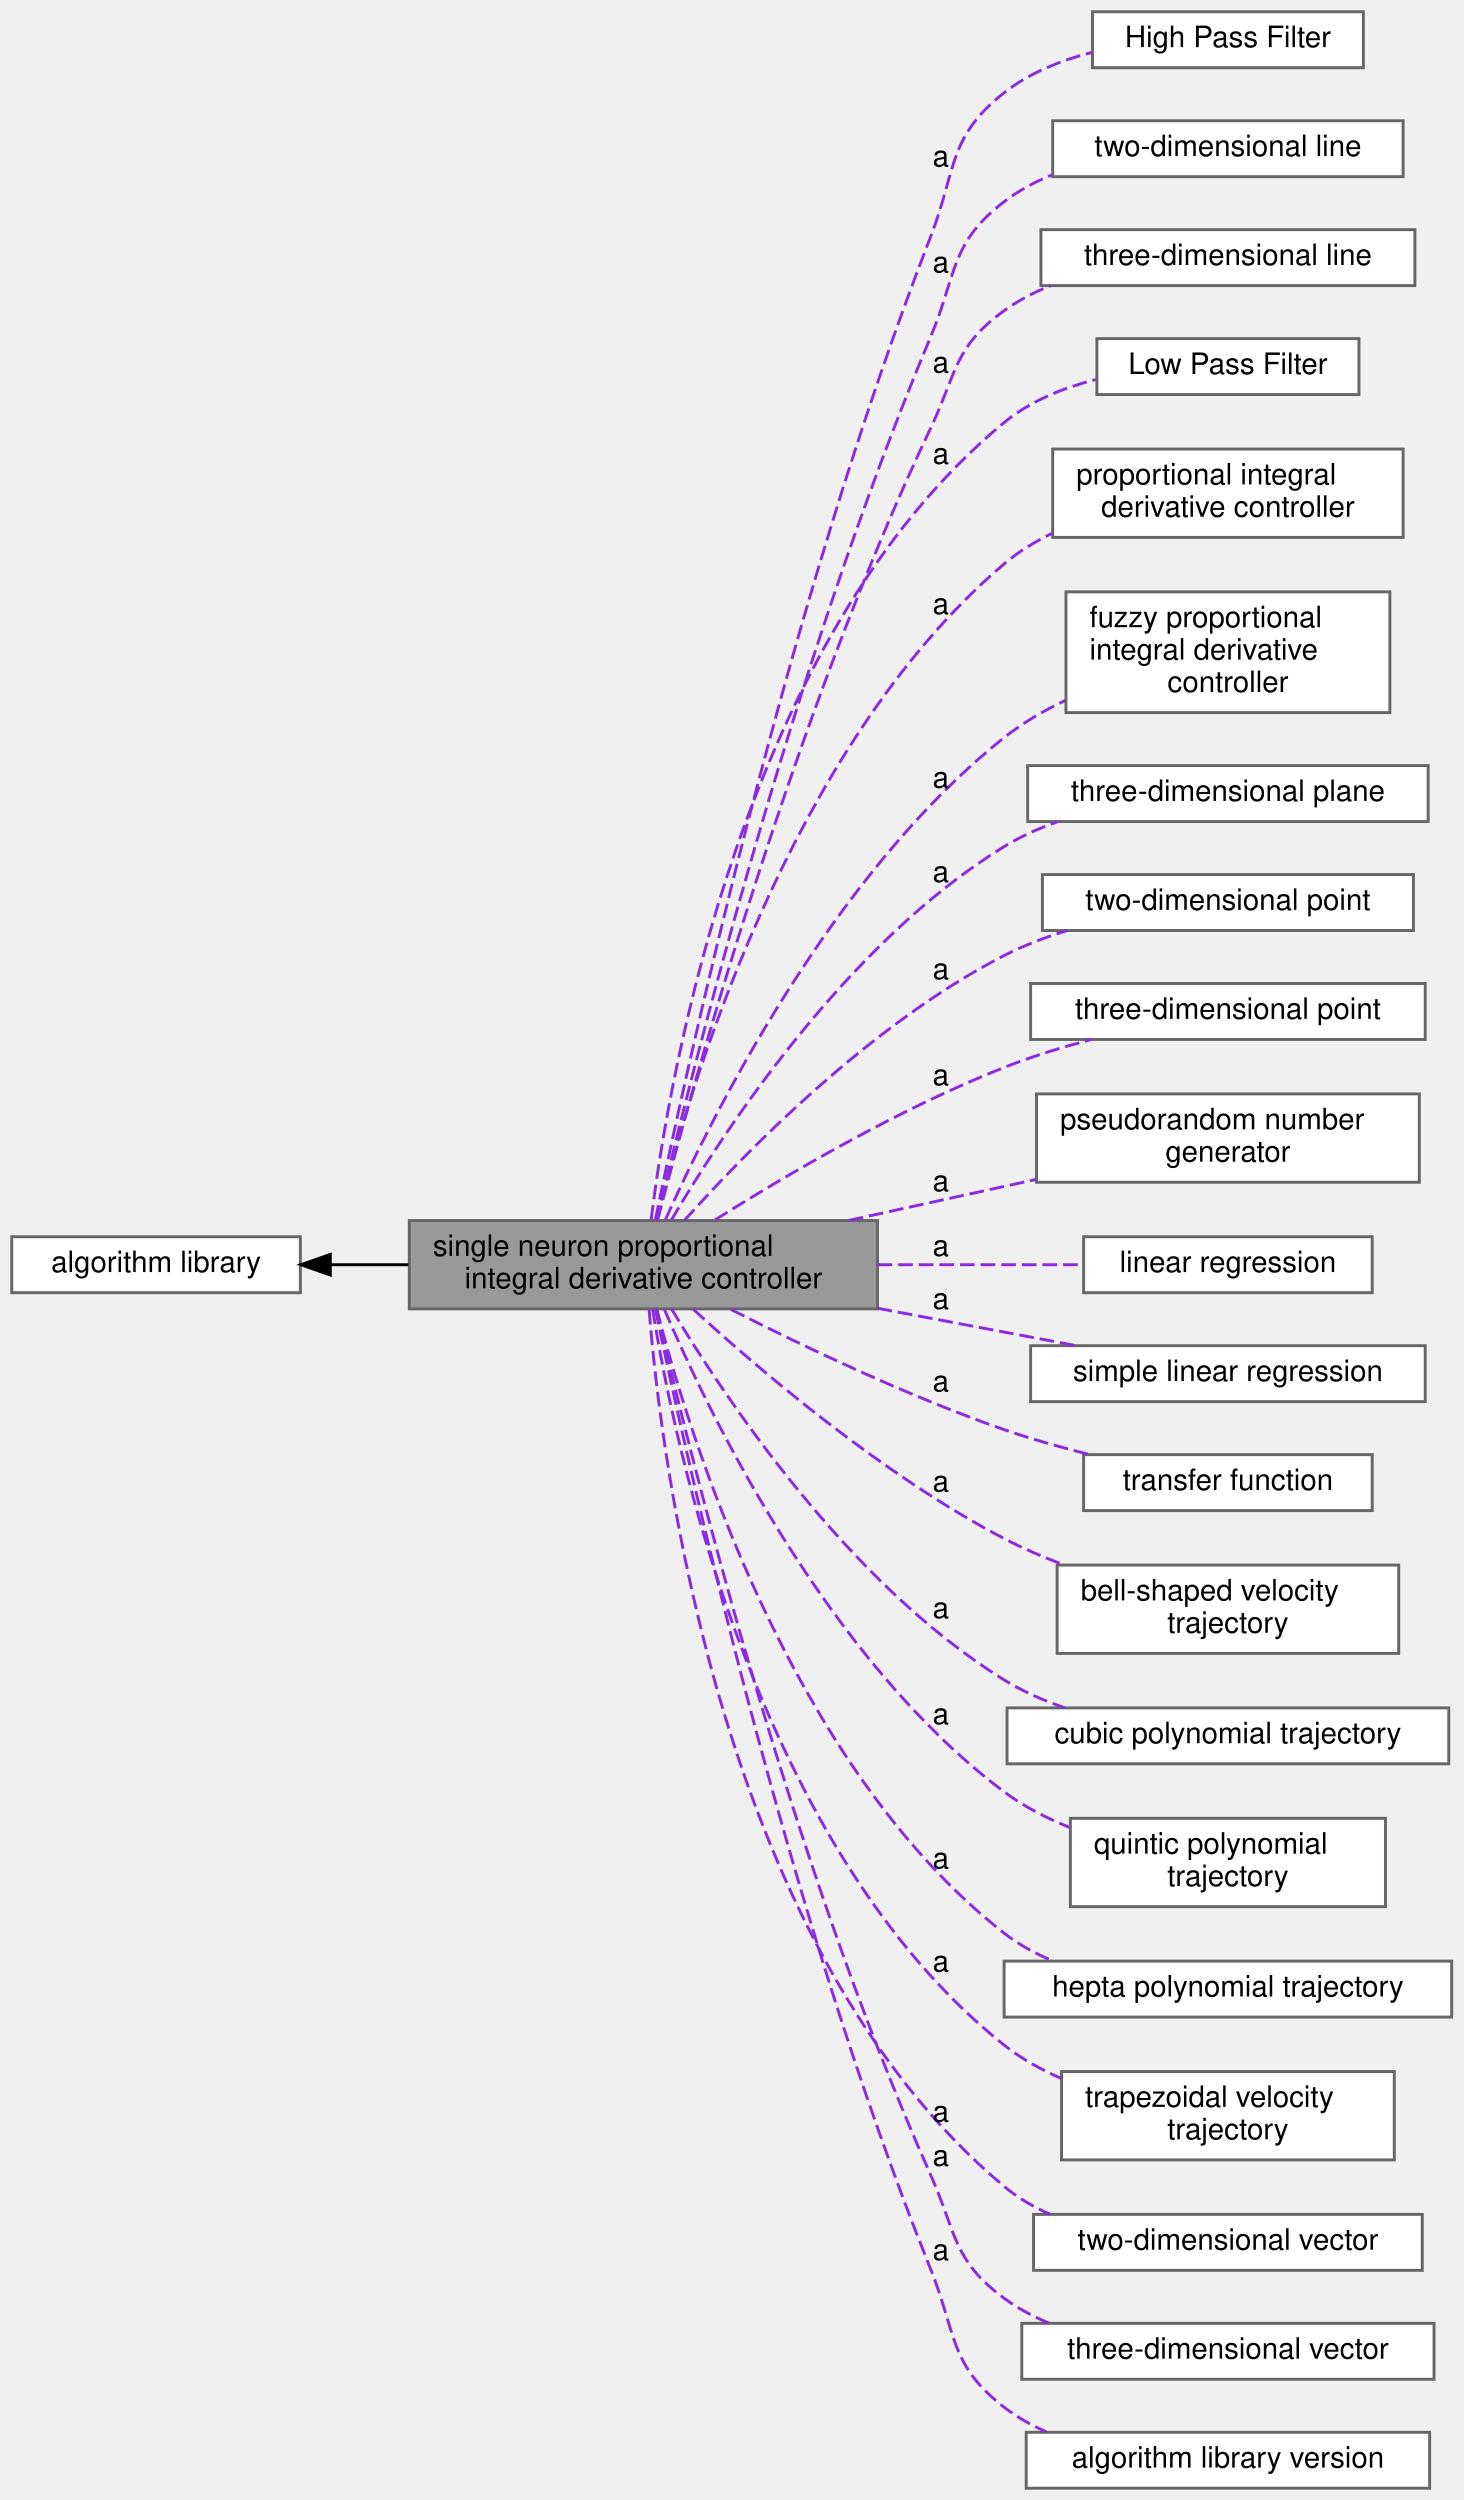
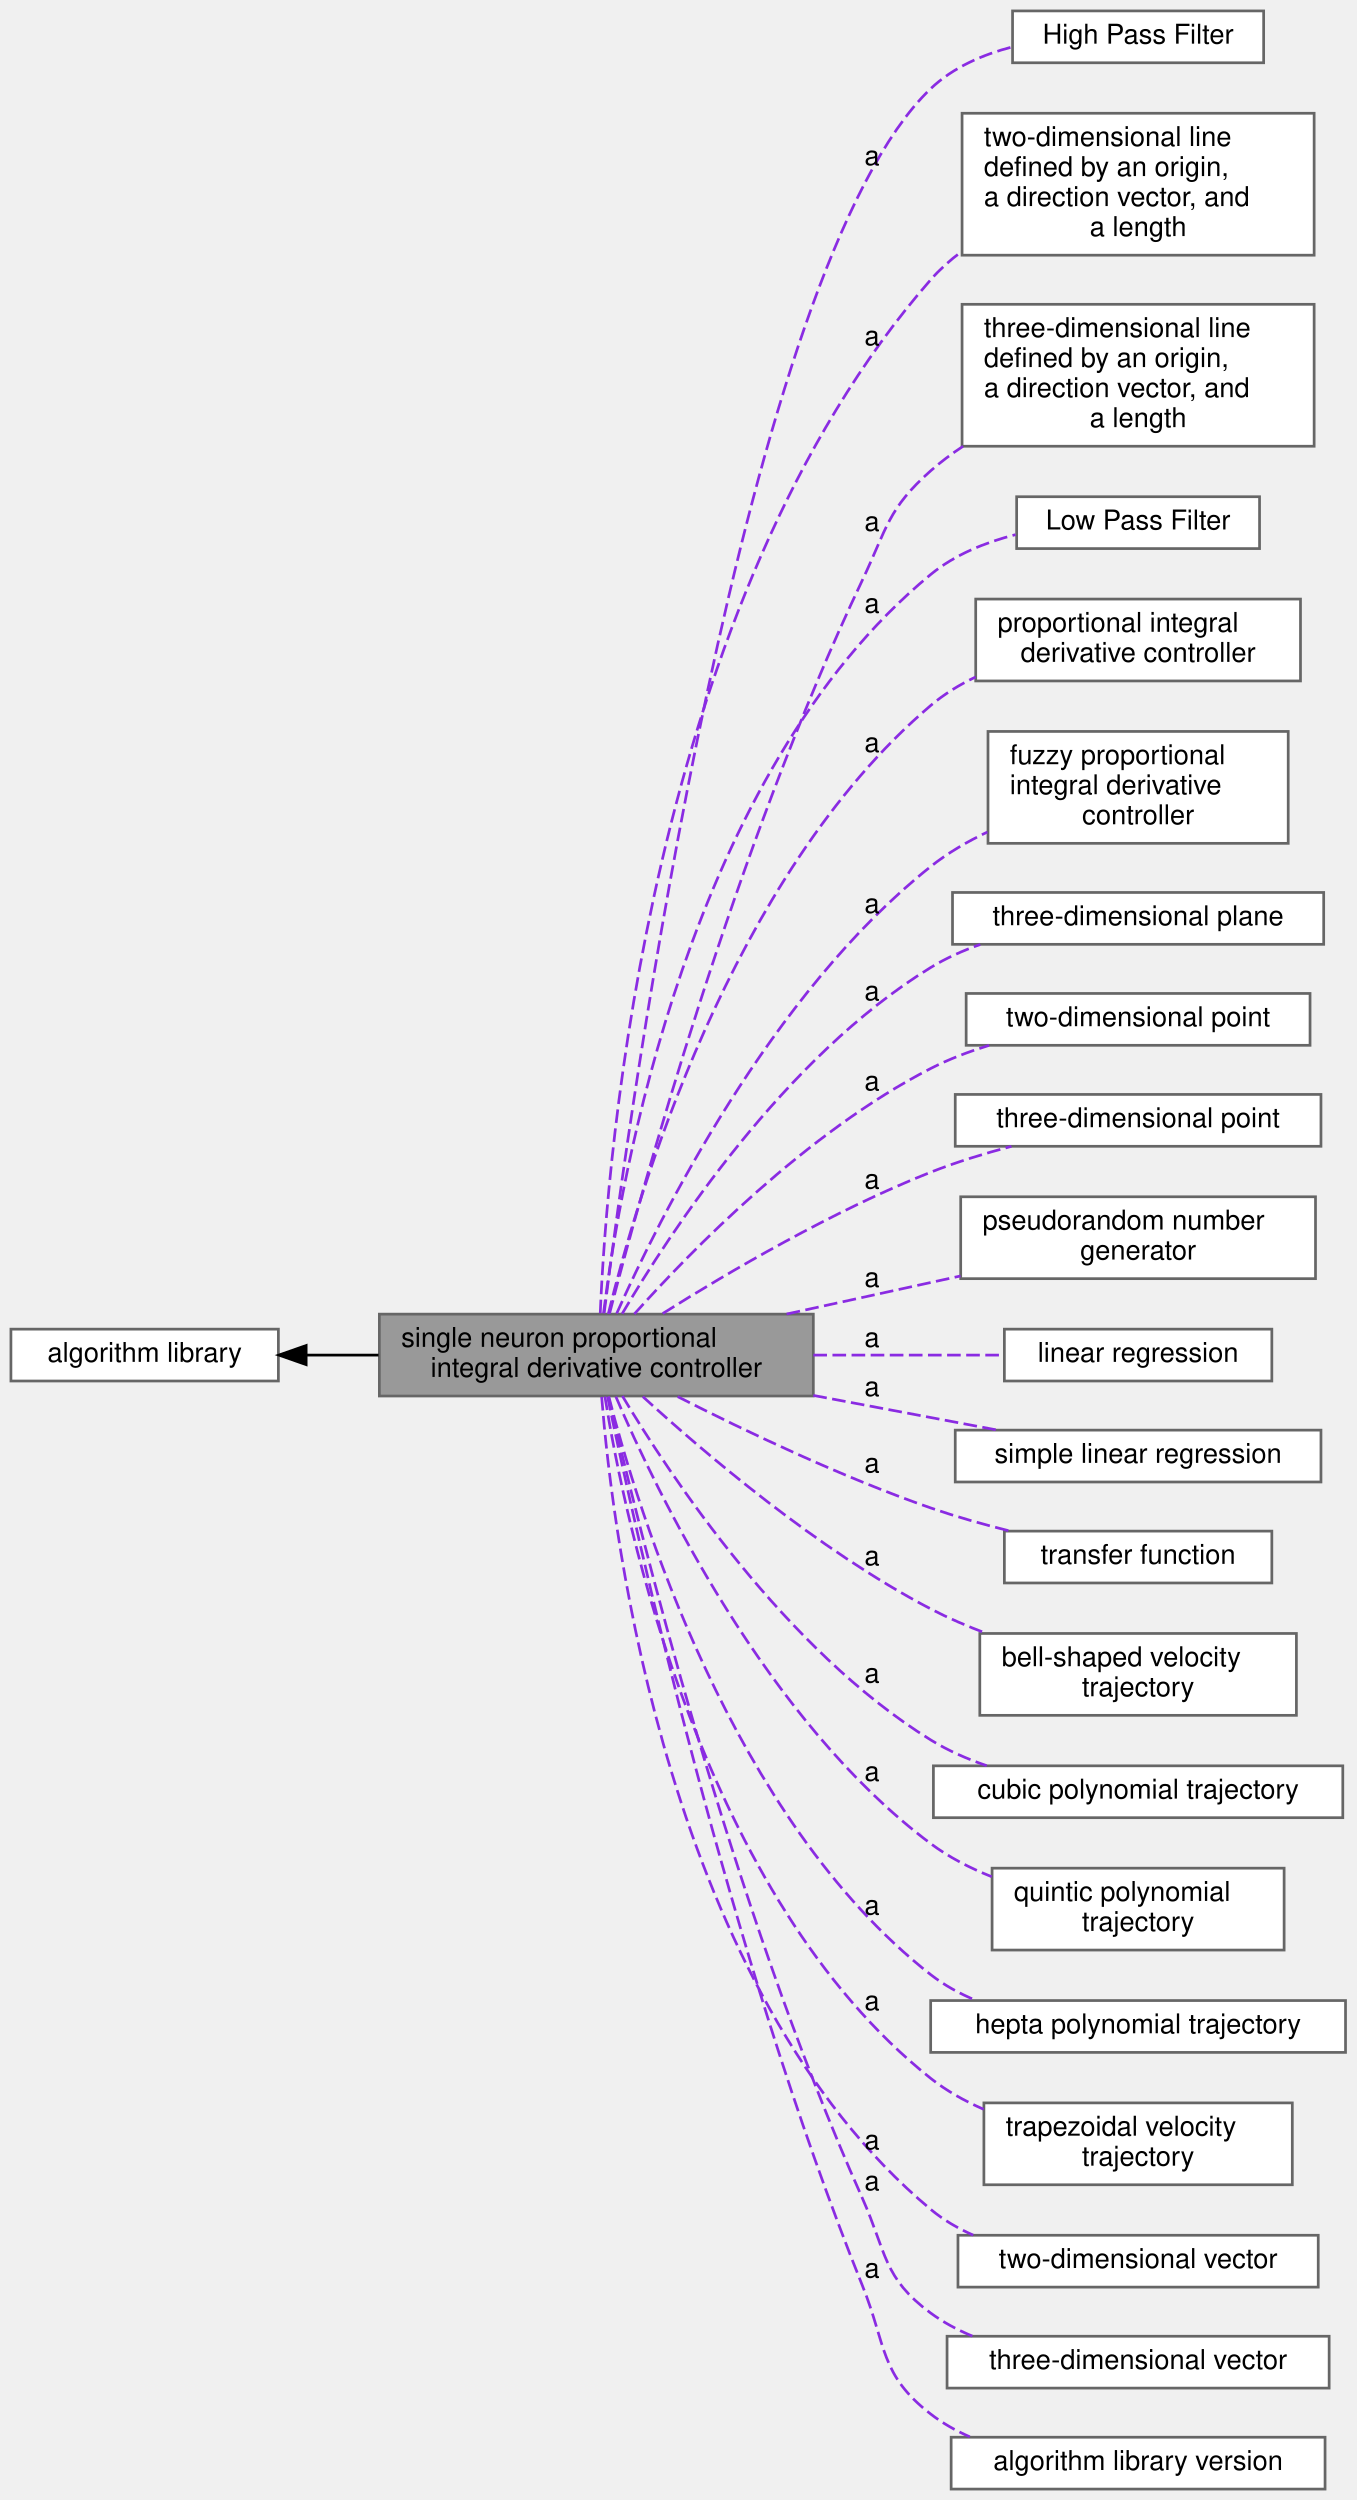
- <svg xmlns="http://www.w3.org/2000/svg" xmlns:xlink="http://www.w3.org/1999/xlink" width="497pt" height="849pt" viewBox="0.00 0.00 497.00 849.00">
-   <g id="graph0" class="graph" transform="scale(1 1) rotate(0) translate(4 845)">
+ <svg xmlns="http://www.w3.org/2000/svg" xmlns:xlink="http://www.w3.org/1999/xlink" width="497pt" height="916pt" viewBox="0.00 0.00 497.00 916.00">
+   <g id="graph0" class="graph" transform="scale(1 1) rotate(0) translate(4 912)">
    <g id="Node000003" class="node">
      <g id="a_Node000003">
        <a xlink:href="../../d5/d49/group__a__hpf.html" target="_top" xlink:title=" ">
-           <polygon fill="white" stroke="#666666" points="459,-841 367,-841 367,-822 459,-822 459,-841" />
-           <text text-anchor="middle" x="413" y="-829" font-family="Helvetica,sans-Serif" font-size="10.00">High Pass Filter</text>
+           <polygon fill="white" stroke="#666666" points="459,-908 367,-908 367,-889 459,-889 459,-908" />
+           <text text-anchor="middle" x="413" y="-896" font-family="Helvetica,sans-Serif" font-size="10.00">High Pass Filter</text>
        </a>
      </g>
    </g>
    <g id="Node000004" class="node">
      <g id="a_Node000004">
        <a xlink:href="../../dd/d35/group__a__line2.html" target="_top" xlink:title=" ">
-           <polygon fill="white" stroke="#666666" points="472.5,-804 353.5,-804 353.5,-785 472.5,-785 472.5,-804" />
-           <text text-anchor="middle" x="413" y="-792" font-family="Helvetica,sans-Serif" font-size="10.00">two-dimensional line</text>
+           <polygon fill="white" stroke="#666666" points="477.5,-870.5 348.5,-870.5 348.5,-818.5 477.5,-818.5 477.5,-870.5" />
+           <text text-anchor="start" x="356.5" y="-858.5" font-family="Helvetica,sans-Serif" font-size="10.00">two-dimensional line</text>
+           <text text-anchor="start" x="356.5" y="-847.5" font-family="Helvetica,sans-Serif" font-size="10.00"> defined by an origin,</text>
+           <text text-anchor="start" x="356.5" y="-836.5" font-family="Helvetica,sans-Serif" font-size="10.00"> a direction vector, and</text>
+           <text text-anchor="middle" x="413" y="-825.5" font-family="Helvetica,sans-Serif" font-size="10.00"> a length</text>
        </a>
      </g>
    </g>
    <g id="Node000005" class="node">
      <g id="a_Node000005">
        <a xlink:href="../../d8/ddb/group__a__line3.html" target="_top" xlink:title=" ">
-           <polygon fill="white" stroke="#666666" points="476.5,-767 349.5,-767 349.5,-748 476.5,-748 476.5,-767" />
-           <text text-anchor="middle" x="413" y="-755" font-family="Helvetica,sans-Serif" font-size="10.00">three-dimensional line</text>
+           <polygon fill="white" stroke="#666666" points="477.5,-800.5 348.5,-800.5 348.5,-748.5 477.5,-748.5 477.5,-800.5" />
+           <text text-anchor="start" x="356.5" y="-788.5" font-family="Helvetica,sans-Serif" font-size="10.00">three-dimensional line</text>
+           <text text-anchor="start" x="356.5" y="-777.5" font-family="Helvetica,sans-Serif" font-size="10.00"> defined by an origin,</text>
+           <text text-anchor="start" x="356.5" y="-766.5" font-family="Helvetica,sans-Serif" font-size="10.00"> a direction vector, and</text>
+           <text text-anchor="middle" x="413" y="-755.5" font-family="Helvetica,sans-Serif" font-size="10.00"> a length</text>
        </a>
      </g>
    </g>
    <g id="Node000006" class="node">
      <g id="a_Node000006">
        <a xlink:href="../../d0/dae/group__a__lpf.html" target="_top" xlink:title=" ">
          <polygon fill="white" stroke="#666666" points="457.5,-730 368.5,-730 368.5,-711 457.5,-711 457.5,-730" />
          <text text-anchor="middle" x="413" y="-718" font-family="Helvetica,sans-Serif" font-size="10.00">Low Pass Filter</text>
        </a>
      </g>
    </g>
    <g id="Node000007" class="node">
      <g id="a_Node000007">
        <a xlink:href="../../dd/d81/group__a__pid.html" target="_top" xlink:title=" ">
          <polygon fill="white" stroke="#666666" points="472.5,-692.5 353.5,-692.5 353.5,-662.5 472.5,-662.5 472.5,-692.5" />
          <text text-anchor="start" x="361.5" y="-680.5" font-family="Helvetica,sans-Serif" font-size="10.00">proportional integral</text>
          <text text-anchor="middle" x="413" y="-669.5" font-family="Helvetica,sans-Serif" font-size="10.00"> derivative controller</text>
        </a>
      </g>
    </g>
    <g id="Node000008" class="node">
      <g id="a_Node000008">
        <a xlink:href="../../d9/da5/group__a__pid__fuzzy.html" target="_top" xlink:title=" ">
          <polygon fill="white" stroke="#666666" points="468,-644 358,-644 358,-603 468,-603 468,-644" />
          <text text-anchor="start" x="366" y="-632" font-family="Helvetica,sans-Serif" font-size="10.00">fuzzy proportional</text>
          <text text-anchor="start" x="366" y="-621" font-family="Helvetica,sans-Serif" font-size="10.00"> integral derivative</text>
          <text text-anchor="middle" x="413" y="-610" font-family="Helvetica,sans-Serif" font-size="10.00"> controller</text>
        </a>
      </g>
    </g>
    <g id="Node000001" class="node">
      <g id="a_Node000001">
        <a xlink:title=" ">
          <polygon fill="#999999" stroke="#666666" points="294,-430.5 135,-430.5 135,-400.5 294,-400.5 294,-430.5" />
          <text text-anchor="start" x="143" y="-418.5" font-family="Helvetica,sans-Serif" font-size="10.00">single neuron proportional</text>
          <text text-anchor="middle" x="214.5" y="-407.5" font-family="Helvetica,sans-Serif" font-size="10.00"> integral derivative controller</text>
        </a>
      </g>
    </g>
    <g id="edge2" class="edge">
-       <path fill="none" stroke="blueviolet" stroke-dasharray="5,2" d="M218.57,-430.82C228.73,-480.22 263.37,-639.41 312,-764.5 320.86,-787.29 317.8,-798.37 337,-813.5 345.52,-820.21 356.16,-824.48 366.72,-827.18" />
-       <text text-anchor="middle" x="315.5" y="-788.5" font-family="Helvetica,sans-Serif" font-size="10.00">a</text>
+       <path fill="none" stroke="blueviolet" stroke-dasharray="5,2" d="M217.37,-430.93C226.53,-504.04 269.04,-814.72 337,-879.5 345.17,-887.29 356.05,-892.01 366.99,-894.84" />
+       <text text-anchor="middle" x="315.5" y="-851.5" font-family="Helvetica,sans-Serif" font-size="10.00">a</text>
    </g>
    <g id="edge3" class="edge">
-       <path fill="none" stroke="blueviolet" stroke-dasharray="5,2" d="M218.99,-430.63C229.85,-476.72 265.17,-618.96 312,-730.5 321.01,-751.95 318.54,-762.34 337,-776.5 341.89,-780.25 347.44,-783.23 353.26,-785.6" />
-       <text text-anchor="middle" x="315.5" y="-752.5" font-family="Helvetica,sans-Serif" font-size="10.00">a</text>
+       <path fill="none" stroke="blueviolet" stroke-dasharray="5,2" d="M215.93,-430.81C218.33,-487.98 234.04,-691.76 337,-809.5 340.31,-813.29 344.12,-816.69 348.22,-819.75" />
+       <text text-anchor="middle" x="315.5" y="-785.5" font-family="Helvetica,sans-Serif" font-size="10.00">a</text>
    </g>
    <g id="edge4" class="edge">
-       <path fill="none" stroke="blueviolet" stroke-dasharray="5,2" d="M219.35,-430.76C230.55,-474.1 265.34,-601.17 312,-699.5 320.99,-718.44 319.98,-727.25 337,-739.5 341.78,-742.94 347.14,-745.73 352.72,-747.99" />
-       <text text-anchor="middle" x="315.5" y="-718.5" font-family="Helvetica,sans-Serif" font-size="10.00">a</text>
+       <path fill="none" stroke="blueviolet" stroke-dasharray="5,2" d="M219.35,-430.76C230.55,-474.1 265.34,-601.17 312,-699.5 320.99,-718.44 321.3,-725.61 337,-739.5 340.66,-742.74 344.67,-745.73 348.87,-748.49" />
+       <text text-anchor="middle" x="315.5" y="-717.5" font-family="Helvetica,sans-Serif" font-size="10.00">a</text>
    </g>
    <g id="edge5" class="edge">
      <path fill="none" stroke="blueviolet" stroke-dasharray="5,2" d="M217.13,-430.81C223.09,-478.96 248.31,-628.44 337,-701.5 345.81,-708.76 357.04,-713.29 368.11,-716.11" />
      <text text-anchor="middle" x="315.5" y="-687.5" font-family="Helvetica,sans-Serif" font-size="10.00">a</text>
    </g>
    <g id="edge6" class="edge">
      <path fill="none" stroke="blueviolet" stroke-dasharray="5,2" d="M218.88,-430.57C229.05,-472.39 263.28,-590.87 337,-653.5 341.9,-657.66 347.52,-661.1 353.45,-663.95" />
      <text text-anchor="middle" x="315.5" y="-636.5" font-family="Helvetica,sans-Serif" font-size="10.00">a</text>
    </g>
    <g id="edge7" class="edge">
      <path fill="none" stroke="blueviolet" stroke-dasharray="5,2" d="M221.96,-430.74C237.12,-464.79 278.2,-547.75 337,-594.5 343.23,-599.45 350.4,-603.64 357.79,-607.15" />
      <text text-anchor="middle" x="315.5" y="-577.5" font-family="Helvetica,sans-Serif" font-size="10.00">a</text>
    </g>
    <g id="Node000009" class="node">
      <g id="a_Node000009">
        <a xlink:href="../../db/d44/group__a__plane.html" target="_top" xlink:title=" ">
          <polygon fill="white" stroke="#666666" points="481,-585 345,-585 345,-566 481,-566 481,-585" />
          <text text-anchor="middle" x="413" y="-573" font-family="Helvetica,sans-Serif" font-size="10.00">three-dimensional plane</text>
        </a>
      </g>
    </g>
    <g id="edge8" class="edge">
      <path fill="none" stroke="blueviolet" stroke-dasharray="5,2" d="M223.98,-430.67C241.22,-460.03 283.32,-524.64 337,-557.5 342.6,-560.93 348.8,-563.7 355.17,-565.95" />
      <text text-anchor="middle" x="315.5" y="-545.5" font-family="Helvetica,sans-Serif" font-size="10.00">a</text>
    </g>
    <g id="Node000010" class="node">
      <g id="a_Node000010">
        <a xlink:href="../../d2/d21/group__a__point2.html" target="_top" xlink:title=" ">
          <polygon fill="white" stroke="#666666" points="476,-548 350,-548 350,-529 476,-529 476,-548" />
          <text text-anchor="middle" x="413" y="-536" font-family="Helvetica,sans-Serif" font-size="10.00">two-dimensional point</text>
        </a>
      </g>
    </g>
    <g id="edge9" class="edge">
      <path fill="none" stroke="blueviolet" stroke-dasharray="5,2" d="M228.43,-430.56C249.03,-453.56 291.61,-497.21 337,-520.5 343.67,-523.92 351.01,-526.71 358.41,-528.98" />
      <text text-anchor="middle" x="315.5" y="-512.5" font-family="Helvetica,sans-Serif" font-size="10.00">a</text>
    </g>
    <g id="Node000011" class="node">
      <g id="a_Node000011">
        <a xlink:href="../../de/d3c/group__a__point3.html" target="_top" xlink:title=" ">
          <polygon fill="white" stroke="#666666" points="480,-511 346,-511 346,-492 480,-492 480,-511" />
          <text text-anchor="middle" x="413" y="-499" font-family="Helvetica,sans-Serif" font-size="10.00">three-dimensional point</text>
        </a>
      </g>
    </g>
    <g id="edge10" class="edge">
      <path fill="none" stroke="blueviolet" stroke-dasharray="5,2" d="M238.82,-430.73C262.65,-445.71 301.15,-468.35 337,-482.5 346.37,-486.2 356.69,-489.36 366.59,-491.98" />
      <text text-anchor="middle" x="315.5" y="-476.5" font-family="Helvetica,sans-Serif" font-size="10.00">a</text>
    </g>
    <g id="Node000012" class="node">
      <g id="a_Node000012">
        <a xlink:href="../../d9/d8d/group__a__rand.html" target="_top" xlink:title=" ">
          <polygon fill="white" stroke="#666666" points="478,-473.5 348,-473.5 348,-443.5 478,-443.5 478,-473.5" />
          <text text-anchor="start" x="356" y="-461.5" font-family="Helvetica,sans-Serif" font-size="10.00">pseudorandom number</text>
          <text text-anchor="middle" x="413" y="-450.5" font-family="Helvetica,sans-Serif" font-size="10.00"> generator</text>
        </a>
      </g>
    </g>
    <g id="edge11" class="edge">
      <path fill="none" stroke="blueviolet" stroke-dasharray="5,2" d="M284.23,-430.54C304.92,-435.07 327.54,-440.02 347.93,-444.48" />
      <text text-anchor="middle" x="315.5" y="-440.5" font-family="Helvetica,sans-Serif" font-size="10.00">a</text>
    </g>
    <g id="Node000013" class="node">
      <g id="a_Node000013">
        <a xlink:href="../../d8/d67/group__a__regress__linear.html" target="_top" xlink:title=" ">
          <polygon fill="white" stroke="#666666" points="462,-425 364,-425 364,-406 462,-406 462,-425" />
          <text text-anchor="middle" x="413" y="-413" font-family="Helvetica,sans-Serif" font-size="10.00">linear regression</text>
        </a>
      </g>
    </g>
    <g id="edge12" class="edge">
      <path fill="none" stroke="blueviolet" stroke-dasharray="5,2" d="M294.01,-415.5C317.63,-415.5 342.85,-415.5 363.88,-415.5" />
      <text text-anchor="middle" x="315.5" y="-418.5" font-family="Helvetica,sans-Serif" font-size="10.00">a</text>
    </g>
    <g id="Node000014" class="node">
      <g id="a_Node000014">
        <a xlink:href="../../d9/ddc/group__a__regress__simple.html" target="_top" xlink:title=" ">
          <polygon fill="white" stroke="#666666" points="480,-388 346,-388 346,-369 480,-369 480,-388" />
          <text text-anchor="middle" x="413" y="-376" font-family="Helvetica,sans-Serif" font-size="10.00">simple linear regression</text>
        </a>
      </g>
    </g>
    <g id="edge13" class="edge">
      <path fill="none" stroke="blueviolet" stroke-dasharray="5,2" d="M294.01,-400.72C316.67,-396.45 340.8,-391.91 361.29,-388.05" />
      <text text-anchor="middle" x="315.5" y="-400.5" font-family="Helvetica,sans-Serif" font-size="10.00">a</text>
    </g>
    <g id="Node000015" class="node">
      <g id="a_Node000015">
        <a xlink:href="../../dd/dce/group__a__tf.html" target="_top" xlink:title=" ">
          <polygon fill="white" stroke="#666666" points="462,-351 364,-351 364,-332 462,-332 462,-351" />
          <text text-anchor="middle" x="413" y="-339" font-family="Helvetica,sans-Serif" font-size="10.00">transfer function</text>
        </a>
      </g>
    </g>
    <g id="edge14" class="edge">
      <path fill="none" stroke="blueviolet" stroke-dasharray="5,2" d="M244.3,-400.27C268.51,-387.95 304.3,-370.84 337,-359.5 346.24,-356.3 356.3,-353.46 365.98,-351.04" />
      <text text-anchor="middle" x="315.5" y="-372.5" font-family="Helvetica,sans-Serif" font-size="10.00">a</text>
    </g>
    <g id="Node000016" class="node">
      <g id="a_Node000016">
        <a xlink:href="../../d1/d83/group__a__trajbell.html" target="_top" xlink:title=" ">
          <polygon fill="white" stroke="#666666" points="471,-313.5 355,-313.5 355,-283.5 471,-283.5 471,-313.5" />
          <text text-anchor="start" x="363" y="-301.5" font-family="Helvetica,sans-Serif" font-size="10.00">bell-shaped velocity</text>
          <text text-anchor="middle" x="413" y="-290.5" font-family="Helvetica,sans-Serif" font-size="10.00"> trajectory</text>
        </a>
      </g>
    </g>
    <g id="edge15" class="edge">
      <path fill="none" stroke="blueviolet" stroke-dasharray="5,2" d="M231.54,-400.27C253.67,-379.99 295.56,-344.15 337,-322.5 343.42,-319.14 350.4,-316.15 357.43,-313.51" />
      <text text-anchor="middle" x="315.5" y="-338.5" font-family="Helvetica,sans-Serif" font-size="10.00">a</text>
    </g>
    <g id="Node000017" class="node">
      <g id="a_Node000017">
        <a xlink:href="../../d3/d60/group__a__trajpoly3.html" target="_top" xlink:title=" ">
          <polygon fill="white" stroke="#666666" points="488,-265 338,-265 338,-246 488,-246 488,-265" />
          <text text-anchor="middle" x="413" y="-253" font-family="Helvetica,sans-Serif" font-size="10.00">cubic polynomial trajectory</text>
        </a>
      </g>
    </g>
    <g id="edge16" class="edge">
      <path fill="none" stroke="blueviolet" stroke-dasharray="5,2" d="M224.05,-400.5C241.4,-371.44 283.68,-307.47 337,-274.5 343.28,-270.61 350.33,-267.52 357.52,-265.06" />
      <text text-anchor="middle" x="315.5" y="-295.5" font-family="Helvetica,sans-Serif" font-size="10.00">a</text>
    </g>
    <g id="Node000018" class="node">
      <g id="a_Node000018">
        <a xlink:href="../../d6/dfe/group__a__trajpoly5.html" target="_top" xlink:title=" ">
          <polygon fill="white" stroke="#666666" points="466.5,-227.5 359.5,-227.5 359.5,-197.5 466.5,-197.5 466.5,-227.5" />
          <text text-anchor="start" x="367.5" y="-215.5" font-family="Helvetica,sans-Serif" font-size="10.00">quintic polynomial</text>
          <text text-anchor="middle" x="413" y="-204.5" font-family="Helvetica,sans-Serif" font-size="10.00"> trajectory</text>
        </a>
      </g>
    </g>
    <g id="edge17" class="edge">
      <path fill="none" stroke="blueviolet" stroke-dasharray="5,2" d="M221.65,-400.27C236.32,-365.85 276.69,-281.6 337,-236.5 343.68,-231.51 351.43,-227.53 359.37,-224.37" />
      <text text-anchor="middle" x="315.5" y="-259.5" font-family="Helvetica,sans-Serif" font-size="10.00">a</text>
    </g>
    <g id="Node000019" class="node">
      <g id="a_Node000019">
        <a xlink:href="../../df/d82/group__a__trajpoly7.html" target="_top" xlink:title=" ">
          <polygon fill="white" stroke="#666666" points="489,-179 337,-179 337,-160 489,-160 489,-179" />
          <text text-anchor="middle" x="413" y="-167" font-family="Helvetica,sans-Serif" font-size="10.00">hepta polynomial trajectory</text>
        </a>
      </g>
    </g>
    <g id="edge18" class="edge">
      <path fill="none" stroke="blueviolet" stroke-dasharray="5,2" d="M219.06,-400.3C229.49,-359.29 263.94,-245.64 337,-188.5 341.97,-184.61 347.65,-181.51 353.6,-179.04" />
      <text text-anchor="middle" x="315.5" y="-210.5" font-family="Helvetica,sans-Serif" font-size="10.00">a</text>
    </g>
    <g id="Node000020" class="node">
      <g id="a_Node000020">
        <a xlink:href="../../d7/d75/group__a__trajtrap.html" target="_top" xlink:title=" ">
          <polygon fill="white" stroke="#666666" points="469.5,-141.5 356.5,-141.5 356.5,-111.5 469.5,-111.5 469.5,-141.5" />
          <text text-anchor="start" x="364.5" y="-129.5" font-family="Helvetica,sans-Serif" font-size="10.00">trapezoidal velocity</text>
          <text text-anchor="middle" x="413" y="-118.5" font-family="Helvetica,sans-Serif" font-size="10.00"> trajectory</text>
        </a>
      </g>
    </g>
    <g id="edge19" class="edge">
      <path fill="none" stroke="blueviolet" stroke-dasharray="5,2" d="M217.64,-400.3C224.94,-354.54 253.22,-217.12 337,-150.5 342.78,-145.91 349.46,-142.18 356.4,-139.16" />
      <text text-anchor="middle" x="315.5" y="-175.5" font-family="Helvetica,sans-Serif" font-size="10.00">a</text>
    </g>
    <g id="Node000021" class="node">
      <g id="a_Node000021">
        <a xlink:href="../../d6/d5a/group__a__vector2.html" target="_top" xlink:title=" ">
          <polygon fill="white" stroke="#666666" points="479,-93 347,-93 347,-74 479,-74 479,-93" />
          <text text-anchor="middle" x="413" y="-81" font-family="Helvetica,sans-Serif" font-size="10.00">two-dimensional vector</text>
        </a>
      </g>
    </g>
    <g id="edge20" class="edge">
      <path fill="none" stroke="blueviolet" stroke-dasharray="5,2" d="M216.45,-400.17C220.5,-349.01 240.84,-182.87 337,-102.5 341.64,-98.62 346.96,-95.52 352.59,-93.05" />
      <text text-anchor="middle" x="315.5" y="-124.5" font-family="Helvetica,sans-Serif" font-size="10.00">a</text>
    </g>
    <g id="Node000022" class="node">
      <g id="a_Node000022">
        <a xlink:href="../../d5/db6/group__a__vector3.html" target="_top" xlink:title=" ">
          <polygon fill="white" stroke="#666666" points="483,-56 343,-56 343,-37 483,-37 483,-56" />
          <text text-anchor="middle" x="413" y="-44" font-family="Helvetica,sans-Serif" font-size="10.00">three-dimensional vector</text>
        </a>
      </g>
    </g>
    <g id="edge21" class="edge">
      <path fill="none" stroke="blueviolet" stroke-dasharray="5,2" d="M218.92,-400.25C229.45,-354.48 263.67,-214.79 312,-106.5 320.85,-86.66 319.51,-77.38 337,-64.5 341.64,-61.09 346.83,-58.31 352.27,-56.06" />
      <text text-anchor="middle" x="315.5" y="-109.5" font-family="Helvetica,sans-Serif" font-size="10.00">a</text>
    </g>
    <g id="Node000023" class="node">
      <g id="a_Node000023">
        <a xlink:href="../../d2/d6c/group__a__version.html" target="_top" xlink:title=" ">
          <polygon fill="white" stroke="#666666" points="481.5,-19 344.5,-19 344.5,0 481.5,0 481.5,-19" />
          <text text-anchor="middle" x="413" y="-7" font-family="Helvetica,sans-Serif" font-size="10.00">algorithm library version</text>
        </a>
      </g>
    </g>
    <g id="edge22" class="edge">
      <path fill="none" stroke="blueviolet" stroke-dasharray="5,2" d="M218.62,-400.16C228.77,-351.41 263.11,-196.09 312,-74.5 320.83,-52.55 318.29,-41.98 337,-27.5 341.34,-24.14 346.22,-21.39 351.34,-19.15" />
      <text text-anchor="middle" x="315.5" y="-77.5" font-family="Helvetica,sans-Serif" font-size="10.00">a</text>
    </g>
    <g id="Node000002" class="node">
      <g id="a_Node000002">
        <a xlink:href="../../d2/d6b/group__liba.html" target="_top" xlink:title=" ">
          <polygon fill="white" stroke="#666666" points="98,-425 0,-425 0,-406 98,-406 98,-425" />
          <text text-anchor="middle" x="49" y="-413" font-family="Helvetica,sans-Serif" font-size="10.00">algorithm library</text>
        </a>
      </g>
    </g>
    <g id="edge1" class="edge">
      <path fill="none" stroke="black" d="M108.38,-415.5C116.92,-415.5 125.83,-415.5 134.7,-415.5" />
      <polygon fill="black" stroke="black" points="108.17,-412 98.17,-415.5 108.17,-419 108.17,-412" />
    </g>
  </g>
</svg>
